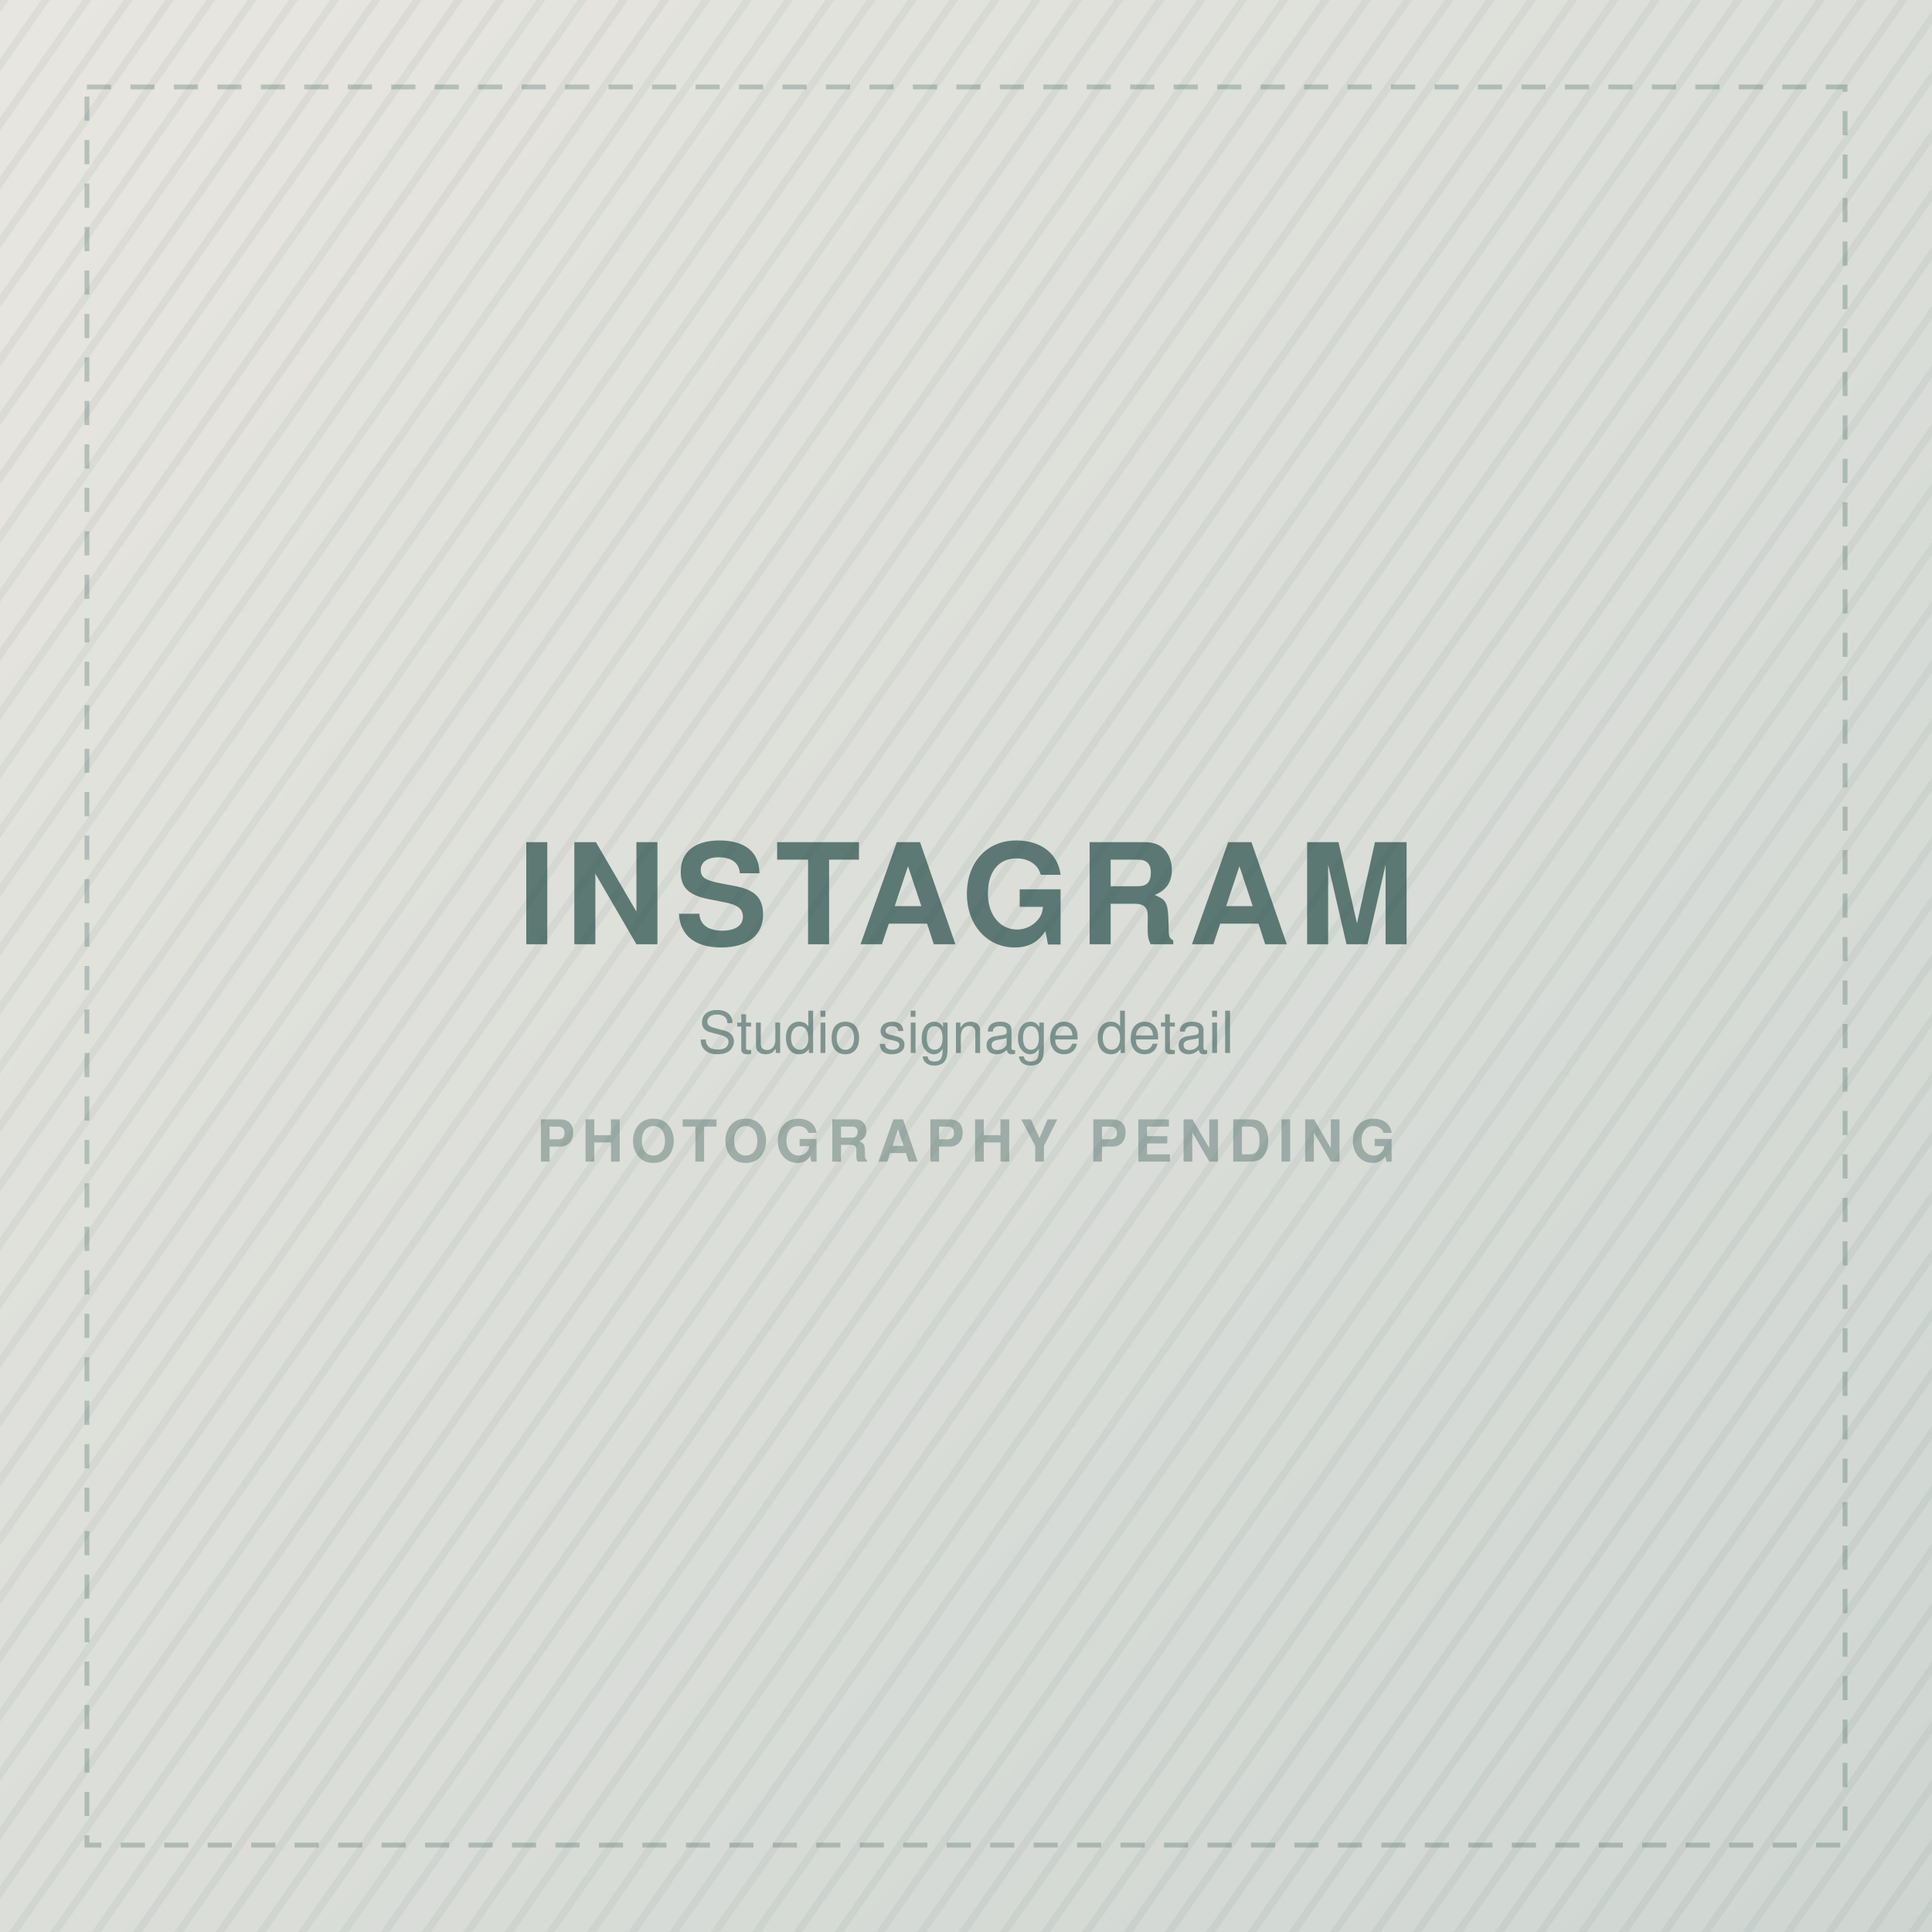
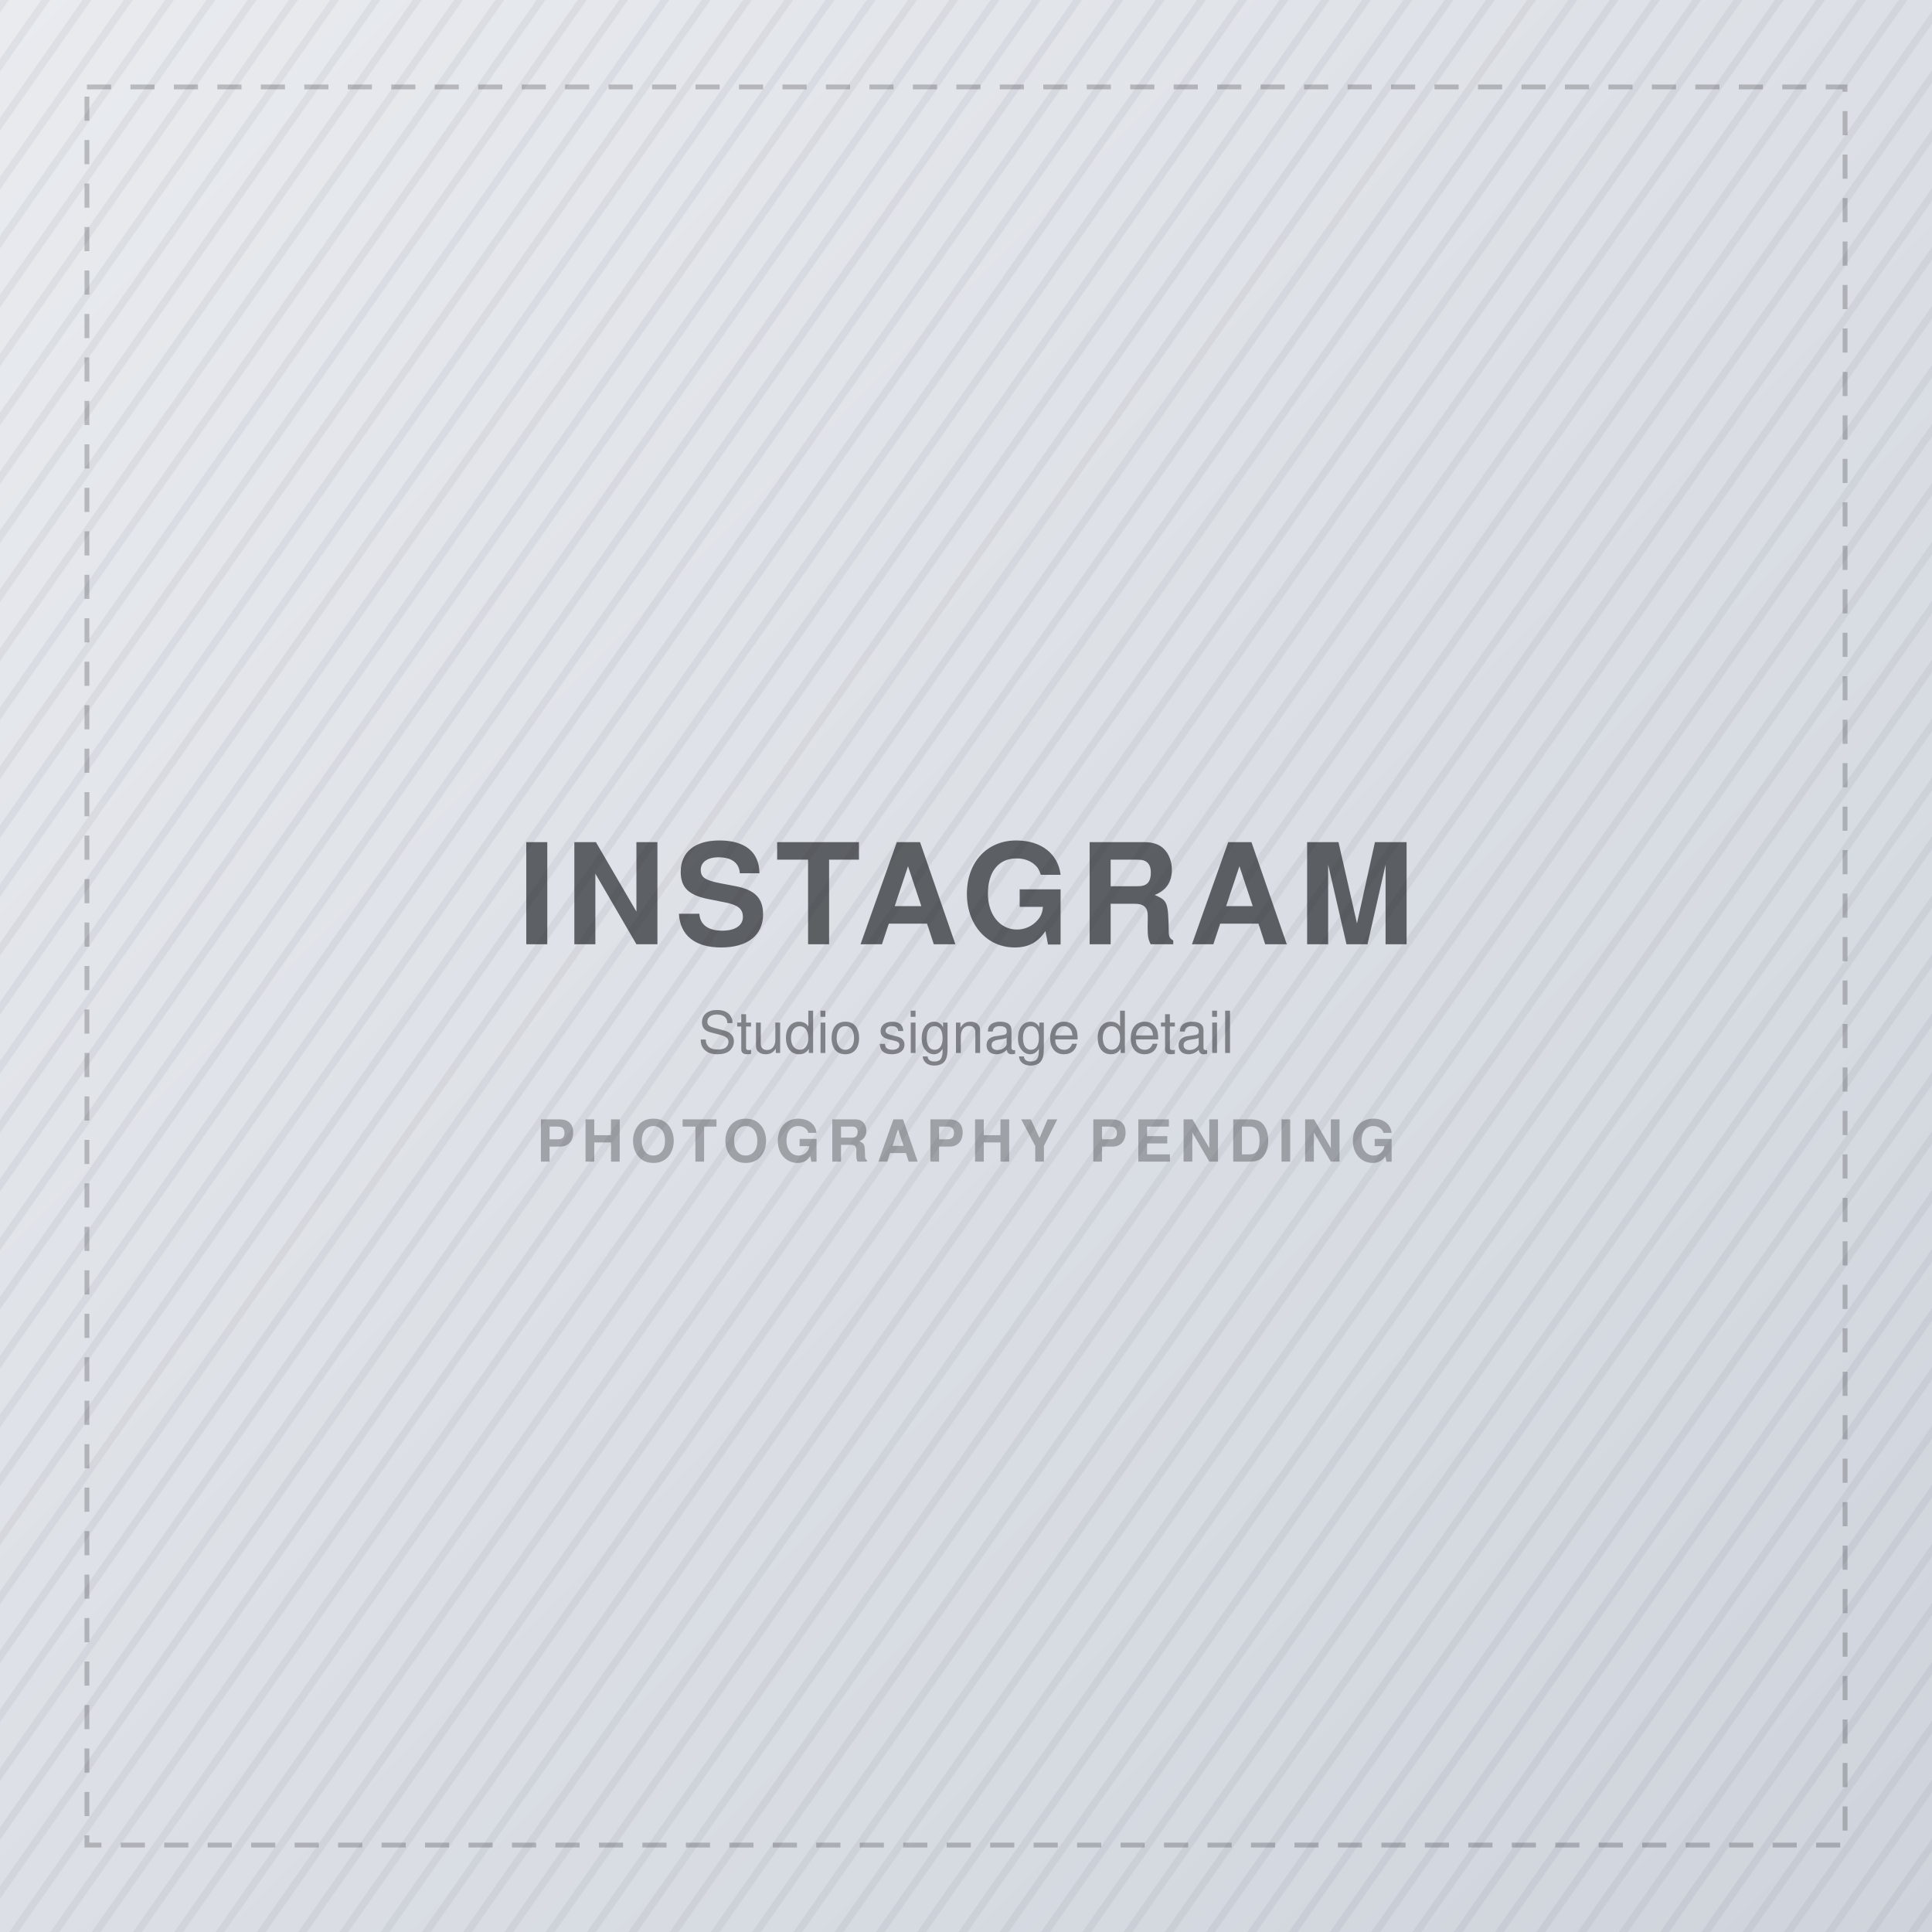
<svg xmlns="http://www.w3.org/2000/svg" viewBox="0 0 800 800" role="img" aria-label="Instagram placeholder">
  <defs>
    <linearGradient id="g" x1="0" y1="0" x2="1" y2="1">
-       <stop offset="0" stop-color="#e8e6e0" />
-       <stop offset="1" stop-color="#cfd6d2" />
+       <stop offset="0" stop-color="#e9ebef" />
+       <stop offset="1" stop-color="#cfd4dc" />
    </linearGradient>
    <pattern id="p" width="14" height="14" patternUnits="userSpaceOnUse" patternTransform="rotate(35)">
      <rect width="14" height="14" fill="none" />
-       <line x1="0" y1="0" x2="0" y2="14" stroke="#0f3b36" stroke-opacity=".05" stroke-width="6" />
+       <line x1="0" y1="0" x2="0" y2="14" stroke="#0e1114" stroke-opacity=".05" stroke-width="6" />
    </pattern>
  </defs>
  <rect width="800" height="800" fill="url(#g)" />
  <rect width="800" height="800" fill="url(#p)" />
-   <rect x="36" y="36" width="728" height="728" fill="none" stroke="#0f3b36" stroke-opacity=".22" stroke-width="2" stroke-dasharray="10 8" />
-   <text x="50%" y="391" text-anchor="middle" font-family="Helvetica, Arial, sans-serif" font-size="58" font-weight="700" letter-spacing="3.5" fill="#0f3b36" fill-opacity=".62">INSTAGRAM</text>
-   <text x="50%" y="436" text-anchor="middle" font-family="Helvetica, Arial, sans-serif" font-size="24" font-weight="500" fill="#0f3b36" fill-opacity=".45">Studio signage detail</text>
-   <text x="50%" y="481" text-anchor="middle" font-family="Helvetica, Arial, sans-serif" font-size="24" font-weight="600" letter-spacing="3" fill="#0f3b36" fill-opacity=".3">PHOTOGRAPHY PENDING</text>
+   <rect x="36" y="36" width="728" height="728" fill="none" stroke="#0e1114" stroke-opacity=".22" stroke-width="2" stroke-dasharray="10 8" />
+   <text x="50%" y="391" text-anchor="middle" font-family="Helvetica, Arial, sans-serif" font-size="58" font-weight="700" letter-spacing="3.5" fill="#0e1114" fill-opacity=".62">INSTAGRAM</text>
+   <text x="50%" y="436" text-anchor="middle" font-family="Helvetica, Arial, sans-serif" font-size="24" font-weight="500" fill="#0e1114" fill-opacity=".45">Studio signage detail</text>
+   <text x="50%" y="481" text-anchor="middle" font-family="Helvetica, Arial, sans-serif" font-size="24" font-weight="600" letter-spacing="3" fill="#0e1114" fill-opacity=".3">PHOTOGRAPHY PENDING</text>
</svg>
